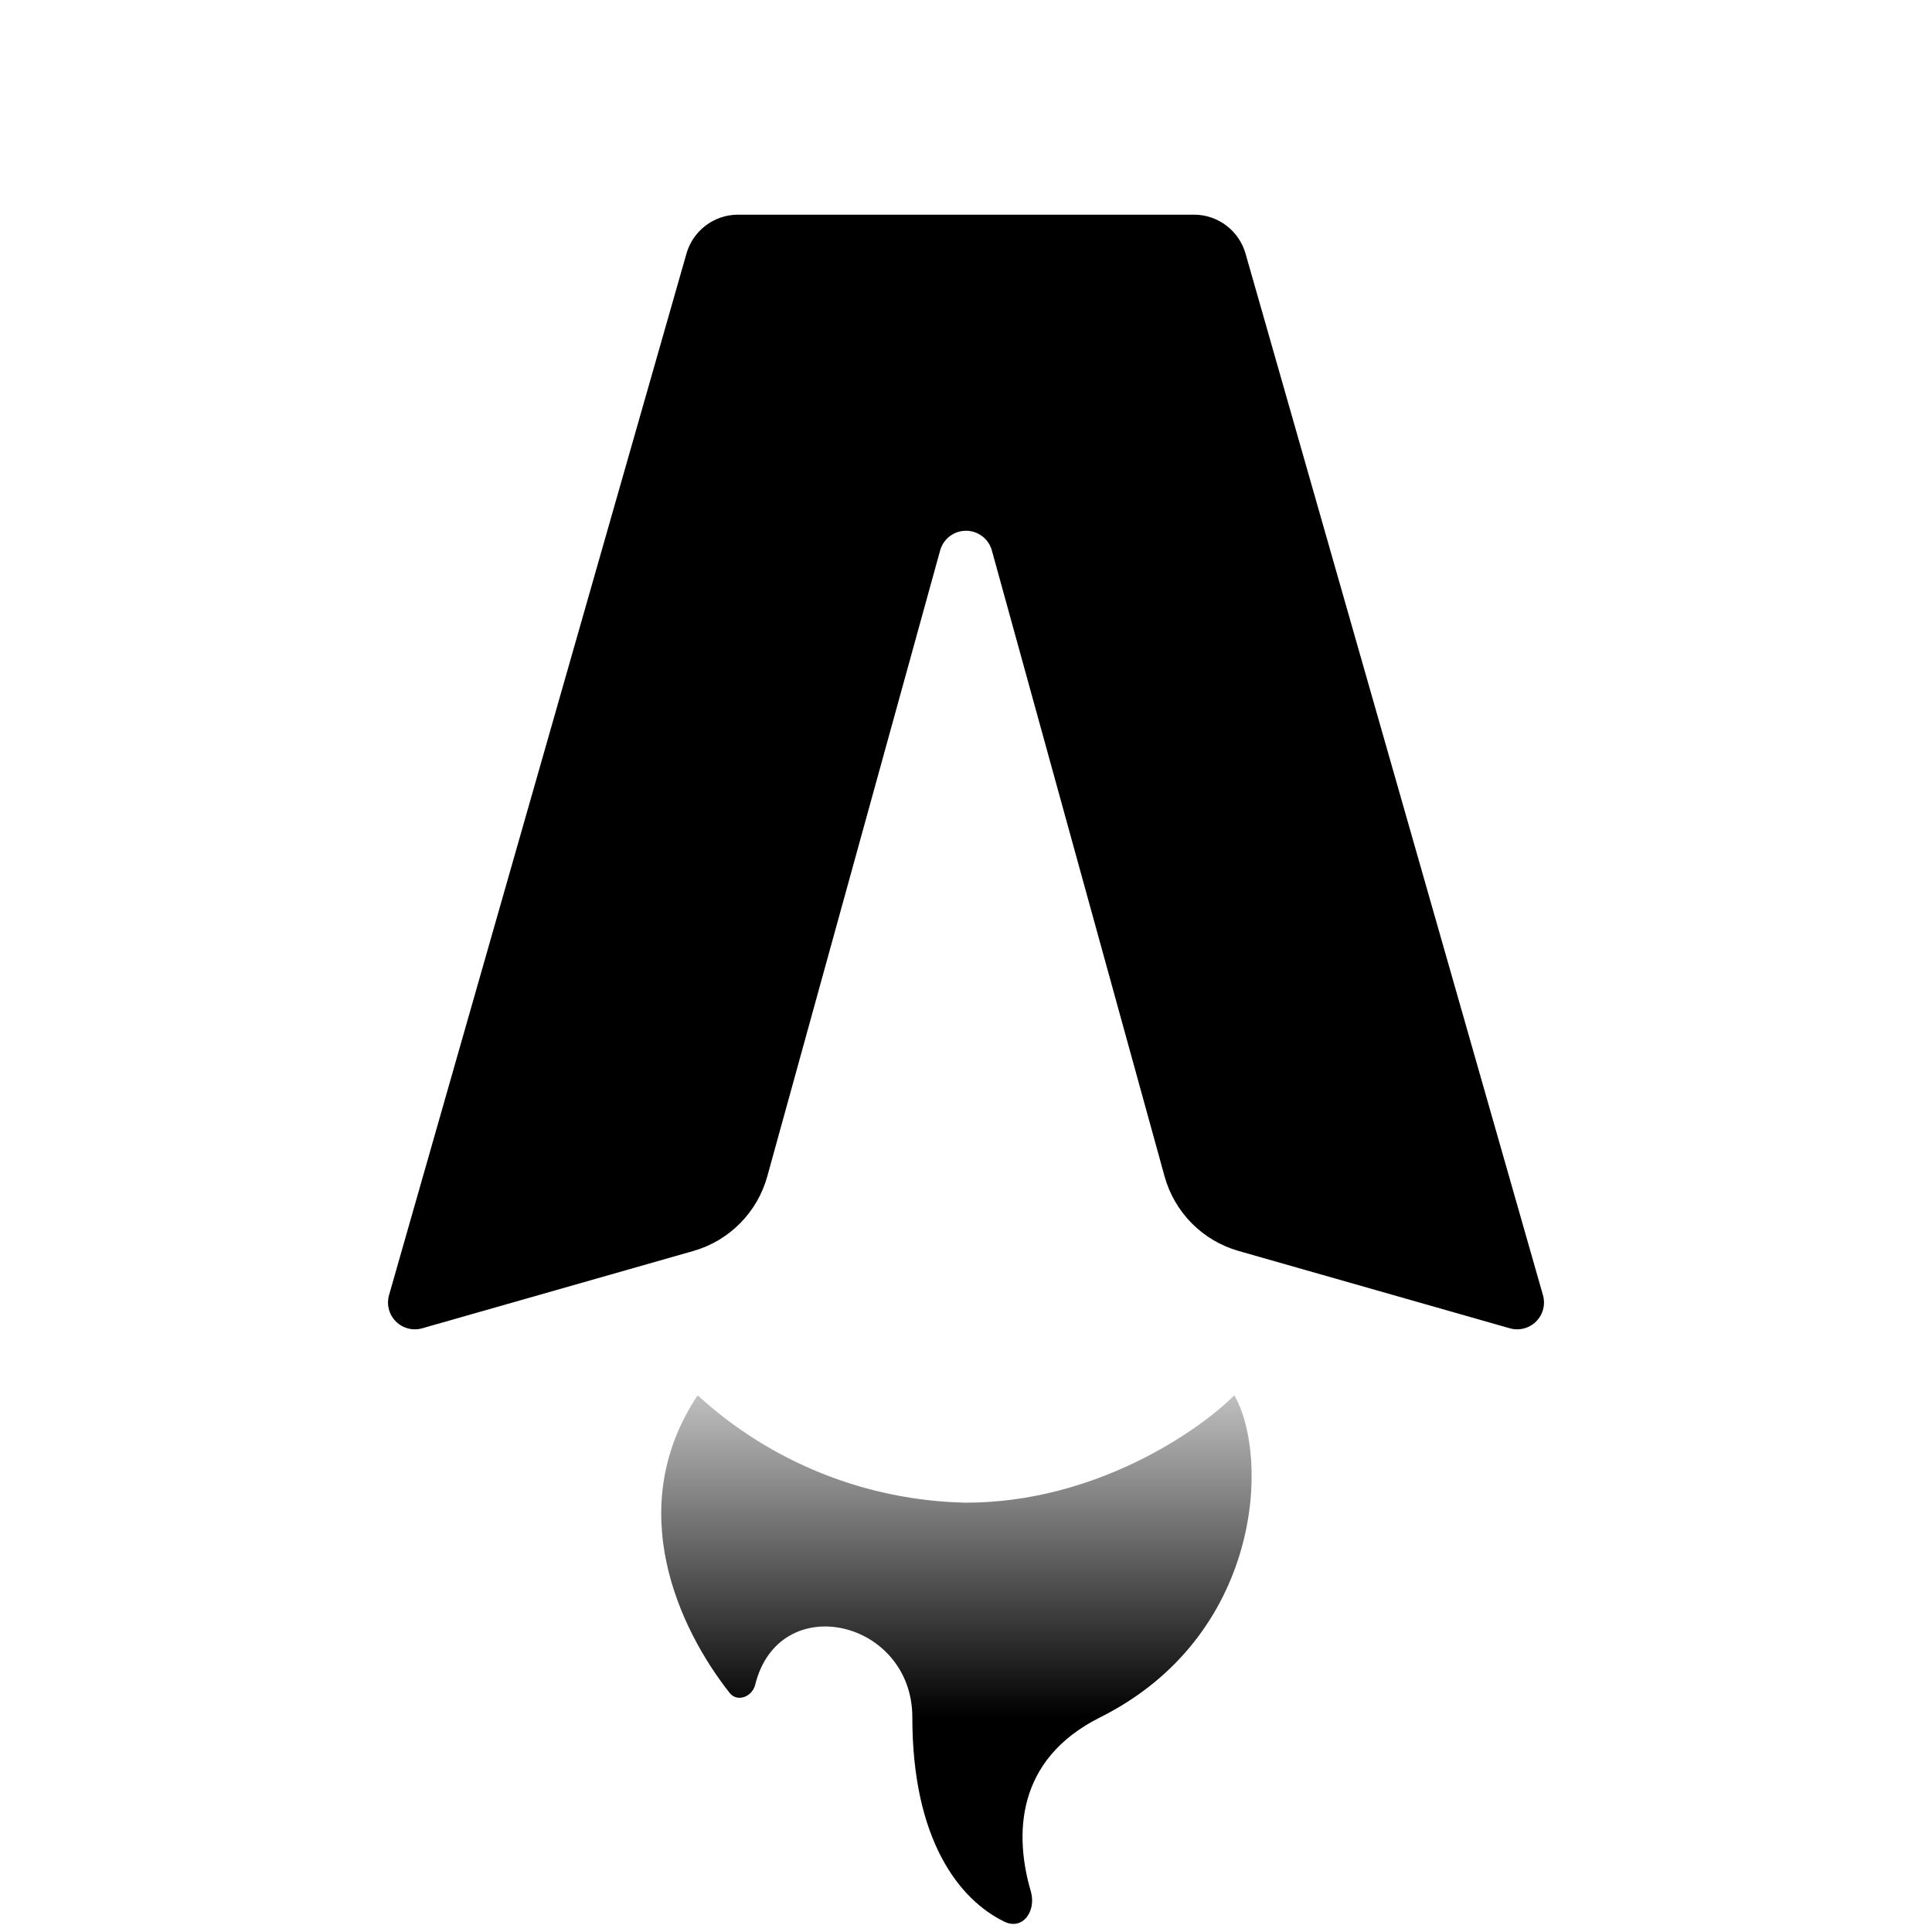
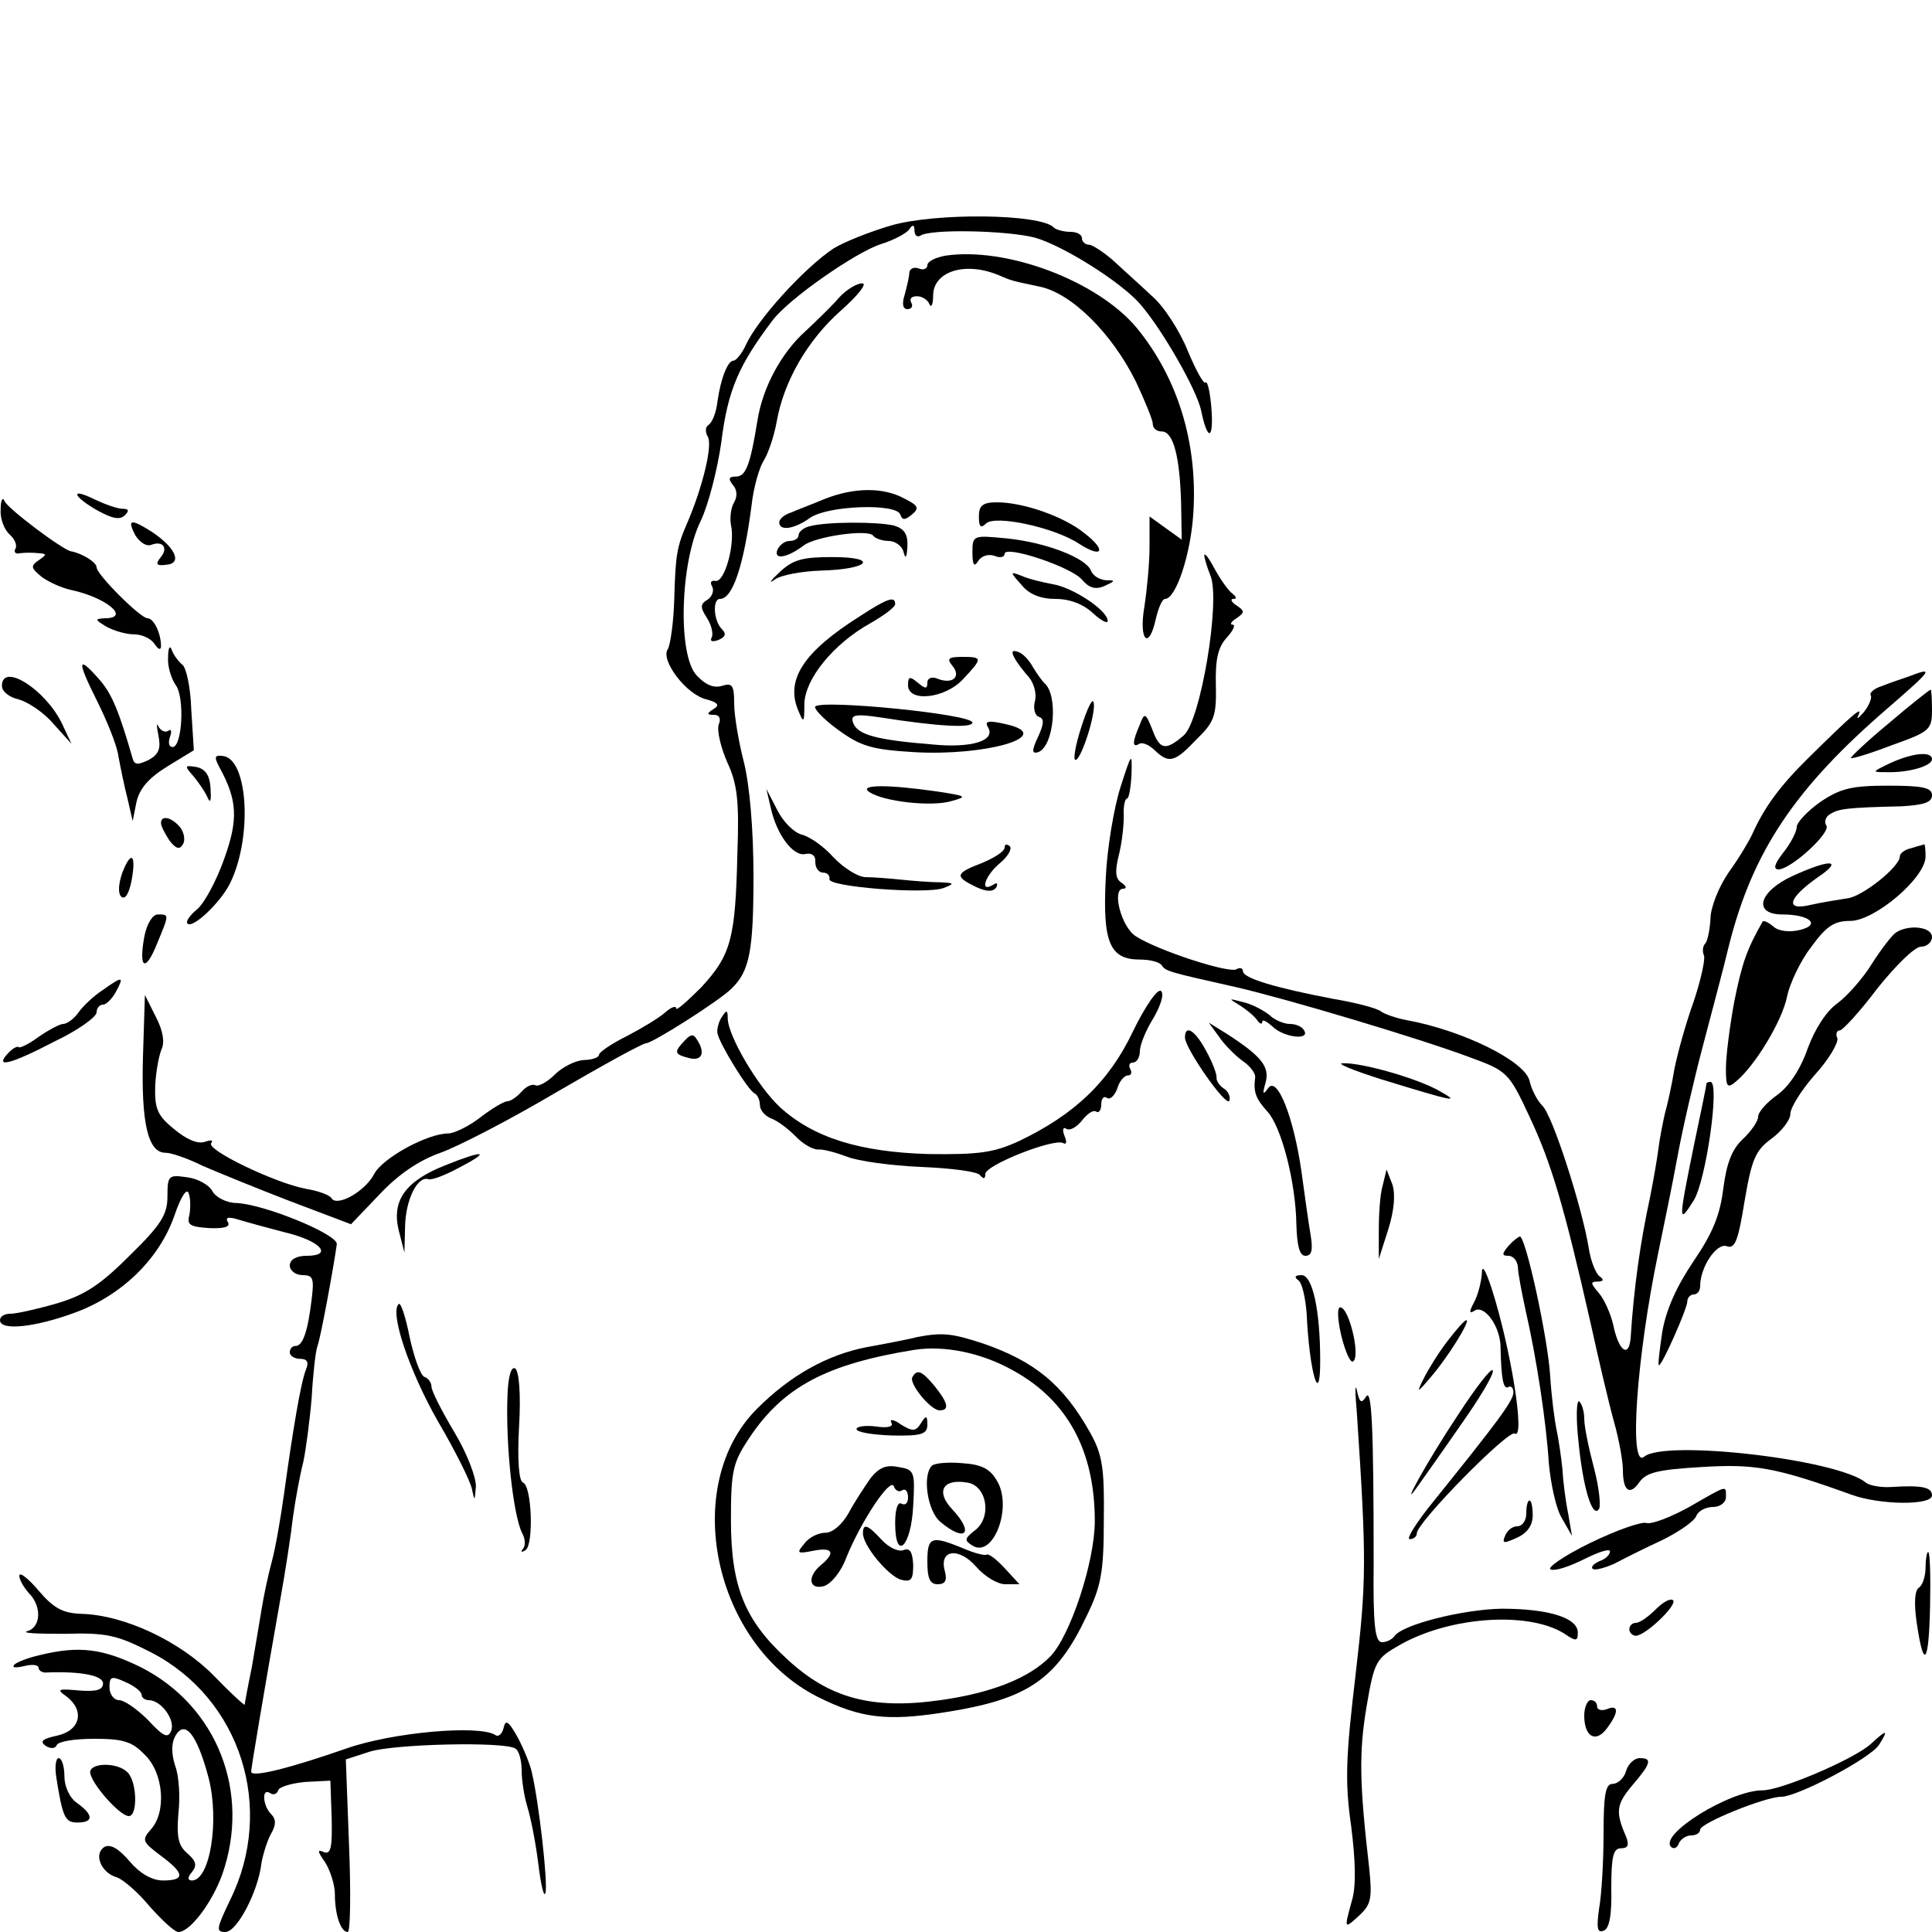
- <svg xmlns="http://www.w3.org/2000/svg" fill="none" viewBox="0 0 36 36">
-   <path fill="#000" d="M22.25 4h-8.5a1 1 0 0 0-.96.73l-5.54 19.4a.5.5 0 0 0 .62.62l5.05-1.44a2 2 0 0 0 1.38-1.4l3.22-11.66a.5.5 0 0 1 .96 0l3.22 11.67a2 2 0 0 0 1.38 1.39l5.05 1.44a.5.5 0 0 0 .62-.62l-5.54-19.4a1 1 0 0 0-.96-.73Z" />
-   <path fill="url(#gradient)" d="M18 28a7.63 7.63 0 0 1-5-2c-1.4 2.1-.35 4.35.6 5.55.14.17.41.07.47-.15.44-1.8 2.93-1.22 2.93.6 0 2.28.87 3.4 1.72 3.81.34.16.59-.2.49-.56-.31-1.05-.29-2.46 1.29-3.25 3-1.5 3.17-4.83 2.5-6-.67.67-2.6 2-5 2Z" />
-   <defs>
-     <linearGradient id="gradient" x1="16" x2="16" y1="32" y2="24" gradientUnits="userSpaceOnUse">
-       <stop stop-color="#000" />
-       <stop offset="1" stop-color="#000" stop-opacity="0" />
-     </linearGradient>
-   </defs>
-   <style>
-     @media (prefers-color-scheme:dark){:root{filter:invert(100%)}}
-   </style>
+ <svg xmlns="http://www.w3.org/2000/svg" version="1.0" width="300pt" height="300pt" viewBox="0 0 300 300" preserveAspectRatio="xMidYMid meet">
+   <g transform="translate(0,300) scale(0.1,-0.1)" fill="#000000" stroke="none">
+     <path d="M1384 2650 c-34 -10 -74 -26 -90 -36 -45 -30 -118 -110 -136 -150 -6 -13 -15 -24 -19 -24 -9 0 -20 -28 -25 -64 -2 -17 -8 -32 -14 -36 -5 -3 -5 -11 -1 -18 8 -13 -8 -78 -31 -132 -17 -39 -19 -50 -21 -120 -1 -36 -6 -71 -10 -78 -12 -17 29 -71 60 -78 18 -5 21 -9 11 -15 -11 -7 -11 -9 1 -9 8 0 11 -6 7 -15 -3 -9 3 -35 13 -58 16 -34 19 -61 16 -142 -3 -133 -10 -158 -56 -208 -22 -22 -39 -37 -39 -33 0 5 -8 2 -17 -6 -10 -9 -37 -25 -60 -37 -24 -12 -43 -25 -43 -29 0 -4 -11 -8 -24 -8 -13 -1 -33 -11 -45 -23 -12 -12 -26 -19 -30 -16 -5 2 -14 -2 -21 -10 -7 -8 -17 -15 -22 -15 -5 0 -24 -11 -42 -25 -18 -14 -41 -25 -50 -25 -32 0 -102 -38 -115 -63 -14 -27 -57 -51 -66 -38 -2 5 -21 12 -40 15 -48 9 -156 61 -147 71 4 5 -1 5 -10 2 -11 -4 -29 4 -48 20 -26 21 -30 32 -29 67 1 22 6 48 10 57 5 11 2 29 -9 50 l-17 34 -3 -96 c-3 -104 8 -149 35 -149 9 0 35 -9 57 -20 23 -10 84 -35 136 -55 l95 -36 44 46 c29 31 61 53 95 65 28 10 109 52 180 94 72 42 134 76 139 76 10 0 114 66 133 85 28 27 34 59 34 174 0 74 -6 142 -15 178 -8 31 -15 72 -15 91 0 28 -3 32 -19 27 -13 -4 -26 2 -39 16 -30 31 -26 175 6 240 12 25 26 80 32 122 10 81 27 120 80 190 25 33 128 105 168 118 20 6 40 17 44 23 5 8 8 7 8 -2 0 -7 4 -11 9 -8 16 11 136 8 178 -3 43 -12 136 -70 165 -105 34 -40 86 -131 93 -163 10 -49 20 -47 16 4 -2 24 -6 42 -9 39 -3 -3 -15 19 -28 50 -12 30 -37 69 -56 85 -18 17 -45 41 -60 55 -15 13 -32 24 -37 24 -6 0 -11 5 -11 10 0 6 -8 10 -18 10 -10 0 -22 3 -26 7 -21 21 -182 23 -252 3z" />
+     <path d="M1468 2603 c-16 -3 -28 -9 -28 -15 0 -5 -6 -8 -13 -5 -8 3 -14 0 -15 -6 0 -7 -4 -22 -7 -34 -5 -15 -3 -23 4 -23 7 0 9 5 6 10 -3 6 0 10 9 10 8 0 17 -6 19 -12 3 -7 6 -1 6 14 1 37 50 52 101 31 21 -9 21 -9 64 -18 50 -10 113 -73 150 -148 14 -30 26 -59 26 -65 0 -7 6 -12 14 -12 18 0 28 -39 30 -111 l1 -57 -25 18 -25 18 0 -47 c0 -25 -4 -67 -8 -93 -9 -53 7 -69 18 -18 4 17 10 30 14 30 17 0 40 69 44 133 7 109 -24 210 -88 288 -61 73 -202 126 -297 112z" />
+     <path d="M1303 2538 c-11 -13 -35 -36 -52 -52 -38 -34 -67 -88 -75 -140 -11 -68 -18 -86 -33 -86 -11 0 -13 -3 -5 -13 7 -8 7 -18 2 -27 -5 -8 -7 -24 -5 -35 7 -30 -10 -90 -24 -87 -7 1 -9 -2 -5 -9 3 -6 0 -15 -7 -20 -12 -7 -12 -12 -1 -29 7 -11 10 -25 7 -30 -3 -6 1 -7 10 -4 12 5 13 10 6 17 -13 13 -15 47 -3 47 20 0 37 53 49 145 3 28 12 59 19 70 7 11 16 38 20 60 11 63 48 127 100 173 26 23 41 42 33 42 -9 0 -25 -10 -36 -22z" />
+     <path d="M120 2232 c0 -4 14 -15 32 -25 22 -12 34 -15 42 -7 7 7 6 10 -4 10 -8 0 -27 7 -42 14 -16 8 -28 12 -28 8z" />
+     <path d="M1280 2225 c-19 -8 -43 -17 -52 -21 -10 -3 -18 -10 -18 -15 0 -14 23 -11 48 7 27 19 134 23 140 5 3 -9 7 -9 18 0 12 10 10 14 -12 25 -33 18 -79 17 -124 -1z" />
+     <path d="M1 2209 c-1 -15 6 -32 14 -39 8 -7 12 -17 9 -22 -3 -5 0 -9 7 -7 8 1 21 1 29 0 13 -1 13 -2 0 -11 -13 -9 -12 -12 5 -26 11 -8 31 -17 45 -20 56 -12 93 -44 53 -44 -16 -1 -16 -2 2 -13 11 -6 30 -12 43 -12 13 0 27 -7 32 -15 6 -9 10 -10 10 -3 0 19 -11 43 -21 43 -11 0 -79 68 -79 79 0 8 -23 22 -40 25 -14 3 -99 67 -103 78 -3 7 -6 1 -6 -13z" />
+     <path d="M1520 2198 c0 -16 3 -19 11 -11 14 14 106 -6 144 -31 37 -24 44 -11 9 16 -32 26 -95 48 -136 48 -22 0 -28 -5 -28 -22z" />
+     <path d="M210 2169 c7 -11 17 -18 25 -15 18 7 27 -5 14 -20 -8 -10 -6 -13 9 -11 26 2 14 27 -22 51 -33 21 -39 20 -26 -5z" />
+     <path d="M1258 2183 c-10 -2 -18 -9 -18 -14 0 -5 -6 -9 -14 -9 -8 0 -16 -7 -19 -14 -6 -16 16 -12 41 7 18 14 101 26 108 15 3 -4 14 -8 24 -8 10 0 21 -8 23 -17 3 -12 5 -9 6 8 1 20 -5 28 -21 33 -26 6 -104 6 -130 -1z" />
+     <path d="M1510 2142 c0 -20 3 -23 9 -13 5 8 16 11 25 8 9 -4 16 -2 16 3 0 14 103 -20 120 -40 11 -13 21 -16 35 -10 17 8 18 9 2 9 -10 1 -20 7 -23 15 -8 20 -71 44 -131 50 -52 5 -53 5 -53 -22z" />
+     <path d="M1210 2111 c-14 -13 -17 -18 -7 -11 9 7 42 13 72 14 75 2 91 21 17 21 -46 0 -61 -4 -82 -24z" />
+     <path d="M1870 2138 c0 -4 4 -18 10 -33 15 -41 -16 -225 -42 -247 -28 -24 -37 -23 -49 10 -10 25 -12 26 -19 7 -12 -27 -12 -37 -1 -30 5 3 16 -2 24 -10 22 -21 31 -19 65 17 28 27 31 37 30 84 -1 39 3 59 17 74 10 11 14 20 9 20 -5 0 -2 5 6 10 13 9 13 11 0 20 -8 5 -10 10 -5 10 6 0 5 3 -1 8 -6 4 -18 21 -27 37 -9 17 -16 27 -17 23z" />
+     <path d="M1586 2092 c12 -15 30 -22 53 -22 22 0 43 -8 58 -22 13 -12 23 -17 23 -12 0 16 -54 52 -86 57 -16 3 -37 8 -48 13 -18 7 -18 6 0 -14z" />
+     <path d="M1335 2043 c-87 -55 -115 -98 -96 -145 9 -22 10 -21 10 9 1 39 45 93 102 125 21 12 39 25 39 30 0 13 -12 9 -55 -19z" />
+     <path d="M261 1979 c-1 -14 5 -33 12 -43 14 -19 10 -96 -5 -96 -6 0 -7 7 -4 16 3 8 2 13 -3 9 -5 -3 -12 1 -15 7 -3 7 -3 1 0 -14 4 -20 1 -29 -15 -38 -17 -8 -22 -8 -25 2 -21 73 -32 100 -51 122 -35 40 -36 31 -5 -31 16 -32 32 -71 34 -88 3 -16 9 -46 14 -65 l8 -35 6 30 c5 21 19 37 48 55 l41 25 -4 63 c-1 35 -8 66 -14 70 -5 4 -13 14 -16 22 -3 9 -6 5 -6 -11z" />
+     <path d="M1575 1979 c4 -8 15 -22 23 -31 8 -10 12 -26 9 -37 -3 -11 0 -22 6 -24 9 -3 8 -11 -1 -31 -10 -21 -10 -27 0 -24 25 9 32 90 9 108 -3 3 -11 14 -17 24 -6 11 -16 22 -24 24 -8 3 -10 0 -5 -9z" />
+     <path d="M1479 1966 c14 -17 0 -29 -23 -20 -9 4 -16 1 -16 -6 0 -10 -3 -10 -15 0 -12 10 -15 10 -15 -4 0 -27 58 -21 86 10 30 32 30 34 -2 34 -22 0 -24 -3 -15 -14z" />
+     <path d="M2965 1950 c-11 -4 -30 -10 -42 -15 -13 -4 -21 -11 -18 -15 2 -4 -3 -16 -11 -26 -9 -10 -12 -12 -8 -4 7 15 -11 -1 -76 -65 -46 -45 -70 -78 -89 -120 -5 -11 -21 -38 -37 -60 -15 -22 -28 -54 -28 -72 -1 -18 -5 -35 -8 -38 -4 -4 -5 -12 -2 -19 2 -6 -5 -38 -16 -71 -12 -33 -25 -80 -30 -105 -4 -25 -11 -56 -15 -70 -3 -14 -8 -38 -10 -55 -2 -16 -8 -50 -13 -75 -15 -69 -25 -140 -30 -218 -3 -32 -19 -19 -27 21 -4 17 -14 40 -23 50 -12 14 -13 17 -1 17 9 0 10 3 3 8 -6 4 -14 24 -17 44 -10 62 -56 206 -72 221 -8 8 -17 25 -20 39 -8 31 -104 78 -191 94 -16 3 -33 9 -39 13 -5 5 -39 14 -75 20 -89 17 -140 32 -140 43 0 5 -5 6 -10 3 -11 -7 -122 29 -156 51 -23 14 -38 74 -20 74 6 0 5 4 -2 9 -10 6 -11 17 -5 42 5 19 8 46 8 62 -1 15 2 27 5 27 3 0 6 17 7 38 1 35 0 33 -17 -20 -10 -31 -21 -95 -23 -142 -5 -99 6 -126 53 -126 16 0 31 -4 34 -9 6 -9 9 -10 116 -34 78 -18 283 -79 363 -109 57 -21 60 -23 92 -92 34 -72 54 -140 95 -321 12 -55 28 -123 36 -152 8 -28 14 -62 14 -75 0 -34 11 -41 26 -19 11 15 30 19 96 23 82 5 114 0 233 -43 44 -16 125 -17 125 -1 0 13 -17 16 -63 13 -16 -1 -34 2 -40 7 -44 36 -312 67 -344 40 -24 -20 -12 154 22 317 8 39 22 106 30 150 8 44 26 121 39 170 13 50 32 120 41 158 37 146 103 244 247 368 68 59 72 64 33 49z" />
+     <path d="M3 1935 c0 -9 12 -18 26 -21 14 -4 39 -20 54 -38 l28 -31 -15 32 c-26 53 -93 95 -93 58z" />
+     <path d="M2933 1877 c-34 -28 -60 -53 -59 -54 1 -2 30 7 64 20 59 21 62 24 62 55 0 17 -1 32 -2 31 -2 0 -31 -23 -65 -52z" />
+     <path d="M1679 1871 c-9 -28 -13 -51 -9 -51 9 0 33 75 28 90 -2 6 -10 -11 -19 -39z" />
+     <path d="M1266 1903 c-3 -3 13 -20 35 -36 36 -26 52 -31 120 -35 109 -6 214 24 147 42 -32 8 -40 7 -34 -3 13 -21 -25 -33 -86 -27 -87 7 -116 15 -123 33 -5 13 2 15 42 9 89 -14 143 -17 143 -8 0 13 -233 36 -244 25z" />
+     <path d="M341 1808 c28 -51 29 -81 7 -142 -12 -34 -31 -69 -42 -78 -11 -9 -18 -19 -15 -22 8 -9 53 34 67 64 34 71 27 190 -11 196 -14 2 -15 -1 -6 -18z" />
+     <path d="M2935 1815 c-29 -14 -29 -14 -5 -14 35 -1 70 10 70 20 0 13 -30 10 -65 -6z" />
+     <path d="M301 1794 c9 -11 19 -26 22 -34 4 -8 5 -2 4 15 -1 21 -8 31 -22 34 -19 3 -19 2 -4 -15z" />
+     <path d="M1350 1770 c23 -15 97 -23 127 -14 26 7 24 8 -22 15 -76 11 -123 11 -105 -1z" />
+     <path d="M2827 1755 c-20 -14 -37 -32 -37 -39 0 -7 -9 -25 -21 -40 -14 -18 -16 -26 -7 -26 20 1 81 57 74 68 -4 6 -1 14 6 18 13 8 25 10 111 12 34 2 47 6 47 17 0 12 -14 15 -68 15 -56 0 -74 -4 -105 -25z" />
+     <path d="M1197 1745 c9 -41 35 -76 54 -71 10 2 16 -3 15 -13 0 -8 5 -16 12 -16 6 0 11 -4 10 -10 -4 -12 149 -24 177 -14 18 7 17 8 -5 9 -14 0 -41 2 -60 4 -19 2 -45 4 -57 4 -12 1 -34 15 -49 31 -15 17 -37 32 -49 35 -12 3 -29 20 -38 38 l-17 33 7 -30z" />
+     <path d="M250 1722 c0 -5 6 -16 13 -27 10 -13 16 -15 21 -6 4 6 2 18 -4 26 -13 16 -30 20 -30 7z" />
+     <path d="M1560 1684 c0 -6 -16 -16 -35 -24 -42 -16 -43 -21 -10 -37 17 -8 27 -8 32 -1 3 7 1 8 -5 4 -22 -13 -12 15 11 34 12 10 19 22 15 26 -5 4 -8 3 -8 -2z" />
+     <path d="M2968 1683 c-10 -2 -18 -8 -18 -13 0 -16 -59 -63 -82 -65 -13 -2 -38 -6 -56 -10 -41 -10 -36 10 11 43 40 27 20 29 -39 2 -53 -24 -63 -60 -16 -60 42 0 60 -16 27 -24 -16 -4 -33 -2 -41 5 -8 7 -15 10 -17 8 -25 -44 -32 -65 -44 -124 -7 -38 -13 -85 -13 -104 0 -29 2 -32 16 -20 30 25 72 95 79 132 4 19 20 54 37 76 24 33 36 41 61 41 38 0 117 67 117 100 0 11 -1 19 -2 19 -2 -1 -11 -3 -20 -6z" />
+     <path d="M190 1645 c-6 -17 -7 -32 -2 -37 6 -6 12 4 16 23 8 42 0 50 -14 14z" />
+     <path d="M224 1545 c-9 -50 2 -55 20 -10 19 46 19 45 1 45 -8 0 -17 -14 -21 -35z" />
+     <path d="M2944 1552 c-6 -4 -23 -26 -37 -48 -14 -23 -39 -51 -54 -62 -17 -12 -35 -40 -46 -70 -11 -32 -29 -59 -47 -72 -17 -12 -30 -27 -30 -34 0 -7 -11 -23 -24 -35 -17 -16 -25 -38 -30 -76 -5 -41 -16 -69 -46 -113 -27 -40 -43 -76 -49 -111 -4 -28 -7 -51 -5 -51 5 0 44 88 44 99 0 6 5 11 10 11 6 0 10 6 10 13 0 29 25 67 41 62 13 -5 18 8 28 70 11 65 17 79 42 97 16 12 29 29 29 38 0 10 17 37 38 61 22 24 37 50 35 57 -3 6 -1 12 4 12 4 0 31 29 58 65 28 35 58 65 68 65 9 0 17 7 17 15 0 16 -36 20 -56 7z" />
+     <path d="M160 1463 c-14 -9 -31 -25 -38 -35 -7 -10 -18 -18 -24 -18 -5 0 -22 -9 -38 -20 -15 -11 -29 -18 -31 -16 -2 2 -10 -2 -17 -10 -21 -23 4 -17 73 19 36 17 65 38 65 45 0 6 4 12 10 12 5 0 14 9 20 20 13 24 11 25 -20 3z" />
+     <path d="M1759 1398 c-37 -78 -91 -129 -177 -170 -39 -18 -63 -21 -140 -20 -106 3 -178 25 -230 72 -35 32 -82 112 -82 139 0 13 -2 13 -9 2 -5 -7 -8 -19 -7 -25 2 -15 48 -90 58 -94 4 -2 8 -10 8 -18 0 -8 8 -17 18 -21 9 -3 26 -16 37 -27 11 -12 27 -21 35 -21 8 1 29 -5 45 -11 17 -7 69 -14 115 -16 47 -2 88 -7 92 -13 5 -6 8 -6 8 2 0 14 107 56 121 48 5 -3 6 2 2 11 -4 10 -2 15 3 11 6 -3 16 3 24 13 8 10 17 17 22 14 4 -3 8 2 8 11 0 9 4 14 9 10 5 -3 12 4 16 15 3 11 11 20 16 20 6 0 7 5 4 10 -3 6 -1 10 4 10 6 0 11 8 11 18 0 9 9 32 21 51 11 19 17 37 12 42 -5 5 -24 -22 -44 -63z" />
+     <path d="M1925 1439 c11 -7 23 -17 27 -23 4 -6 8 -7 8 -3 0 5 7 1 16 -7 17 -17 59 -22 49 -6 -3 6 -13 10 -22 10 -9 0 -24 6 -32 14 -9 7 -27 17 -41 20 -23 6 -23 6 -5 -5z" />
+     <path d="M1893 1390 c8 -12 25 -29 36 -37 12 -8 21 -20 20 -26 -3 -23 1 -33 19 -53 22 -24 44 -110 45 -175 1 -34 5 -49 14 -49 10 0 12 9 8 33 -3 17 -9 61 -14 97 -12 85 -38 151 -52 130 -8 -11 -9 -9 -4 8 7 25 -5 41 -59 76 l-29 18 16 -22z" />
+     <path d="M1063 1384 c-17 -18 -16 -21 7 -27 20 -5 26 8 12 29 -5 9 -10 8 -19 -2z" />
+     <path d="M1840 1389 c0 -17 65 -110 69 -98 2 6 -2 15 -9 19 -6 4 -11 11 -11 16 1 5 -6 24 -16 42 -17 32 -33 42 -33 21z" />
+     <path d="M2145 1324 c114 -35 124 -37 90 -18 -33 19 -119 44 -150 43 -11 0 16 -11 60 -25z" />
+     <path d="M2650 1318 c0 -2 -9 -46 -20 -98 -24 -118 -24 -122 0 -84 19 30 41 184 26 184 -3 0 -6 -1 -6 -2z" />
+     <path d="M690 1190 c-60 -24 -82 -54 -71 -100 l9 -35 1 41 c1 41 19 78 36 73 6 -2 28 7 50 19 48 25 37 27 -25 2z" />
+     <path d="M260 1142 c0 -28 -10 -44 -58 -91 -46 -46 -70 -62 -114 -75 -31 -9 -63 -16 -72 -16 -9 0 -16 -4 -16 -10 0 -17 55 -11 117 12 73 27 131 84 154 151 10 29 19 43 22 34 3 -8 3 -23 1 -34 -4 -15 1 -18 31 -20 23 -1 33 2 29 9 -5 8 1 9 17 4 13 -4 46 -13 73 -20 54 -13 74 -36 32 -36 -16 0 -26 -6 -26 -15 0 -8 9 -15 20 -15 16 0 18 -5 14 -37 -6 -51 -14 -73 -25 -73 -5 0 -9 -4 -9 -10 0 -5 7 -10 16 -10 11 0 14 -5 9 -17 -8 -20 -20 -92 -34 -193 -5 -36 -13 -83 -19 -105 -6 -22 -13 -56 -16 -75 -3 -19 -10 -59 -15 -89 -6 -29 -11 -56 -11 -58 0 -2 -22 18 -48 45 -52 53 -138 94 -205 96 -29 1 -43 8 -67 36 -16 19 -30 30 -30 23 0 -6 7 -18 15 -27 20 -20 19 -53 -3 -59 -9 -3 17 -4 58 -4 66 2 82 -2 135 -29 139 -72 193 -242 122 -385 -21 -44 -22 -49 -7 -49 18 0 51 63 56 107 2 12 8 32 14 44 9 15 9 24 1 32 -13 13 -15 41 -2 33 5 -4 11 -2 13 4 1 5 20 11 42 13 l39 2 2 -58 c1 -45 -1 -57 -12 -53 -11 5 -10 1 2 -16 8 -13 15 -35 15 -49 0 -32 9 -59 20 -59 4 0 5 60 2 134 l-5 134 37 12 c38 12 208 16 226 5 6 -3 10 -19 10 -34 0 -15 4 -41 9 -57 5 -16 13 -56 17 -89 4 -33 9 -53 11 -44 4 15 -10 139 -21 186 -2 11 -12 36 -22 55 -14 25 -19 29 -22 15 -2 -9 -8 -15 -13 -11 -26 16 -160 4 -231 -21 -86 -30 -148 -46 -148 -36 0 6 22 136 45 266 8 44 17 103 20 130 4 28 11 66 16 85 4 19 10 64 13 100 2 36 6 72 9 80 5 13 25 122 30 158 2 15 -112 62 -156 64 -15 0 -32 9 -37 18 -5 10 -23 20 -40 22 -28 4 -30 3 -30 -30z" />
+     <path d="M2147 1159 c-4 -13 -6 -44 -6 -69 l0 -45 15 47 c9 29 11 54 6 69 l-9 23 -6 -25z" />
+     <path d="M2342 1065 c-10 -12 -10 -15 0 -15 8 0 14 -8 15 -17 0 -10 6 -40 12 -68 17 -74 32 -173 36 -237 3 -32 11 -70 20 -85 l16 -28 -6 35 c-4 19 -8 51 -9 70 -2 19 -6 46 -9 60 -3 14 -8 52 -10 85 -4 60 -38 215 -47 215 -3 -1 -11 -7 -18 -15z" />
+     <path d="M2301 1022 c-1 -13 -6 -33 -12 -44 -8 -15 -8 -19 1 -13 15 9 39 -24 40 -55 1 -49 4 -68 12 -64 4 3 8 -1 8 -8 0 -13 -24 -45 -123 -168 -27 -33 -44 -60 -38 -60 6 0 11 4 11 9 0 17 142 161 152 155 17 -11 -6 133 -36 226 -10 30 -15 37 -15 22z" />
+     <path d="M2016 1012 c6 -4 11 -27 13 -52 4 -90 21 -148 21 -73 0 79 -12 133 -29 133 -10 0 -12 -3 -5 -8z" />
+     <path d="M619 975 c-14 -13 16 -103 61 -182 27 -46 51 -94 53 -106 4 -19 4 -18 6 5 0 15 -14 52 -34 85 -19 32 -35 63 -35 70 0 6 -5 13 -11 15 -6 2 -16 30 -23 62 -6 31 -14 55 -17 51z" />
+     <path d="M2083 925 c6 -24 14 -42 18 -39 12 7 -6 84 -20 84 -5 0 -4 -20 2 -45z" />
+     <path d="M2248 918 c-14 -18 -30 -44 -37 -58 -12 -24 -11 -24 11 2 26 30 62 88 55 88 -3 0 -16 -15 -29 -32z" />
+     <path d="M1425 924 c-11 -3 -47 -10 -80 -16 -61 -12 -118 -44 -169 -95 -120 -119 -69 -366 94 -448 66 -33 107 -38 196 -24 129 20 174 50 221 149 23 47 27 69 27 150 1 80 -2 101 -21 135 -42 75 -86 111 -167 139 -49 16 -63 17 -101 10z m148 -52 c84 -46 127 -124 127 -234 0 -63 -38 -178 -69 -210 -33 -34 -92 -57 -171 -68 -106 -15 -172 3 -237 63 -67 61 -88 114 -88 217 0 77 3 89 29 128 53 79 120 114 256 136 46 7 103 -4 153 -32z" />
+     <path d="M1417 862 c-7 -9 28 -52 42 -52 16 0 13 12 -8 38 -20 24 -27 26 -34 14z" />
+     <path d="M1384 791 c4 -6 -5 -9 -24 -6 -16 2 -30 0 -30 -4 0 -5 25 -9 55 -10 46 -1 55 2 55 17 0 14 -2 15 -10 2 -8 -13 -13 -13 -31 -2 -11 8 -18 9 -15 3z" />
+     <path d="M1352 705 c-9 -13 -25 -37 -34 -54 -10 -18 -25 -31 -36 -31 -11 0 -26 -7 -33 -17 -13 -15 -11 -16 14 -11 30 6 35 -3 12 -22 -22 -18 -19 -39 4 -33 11 3 27 22 35 44 23 57 69 126 74 111 2 -6 8 -10 13 -6 5 3 9 -2 9 -11 0 -9 -4 -13 -10 -10 -6 4 -10 -9 -10 -30 0 -61 25 -37 28 27 3 53 2 56 -23 60 -19 4 -30 -1 -43 -17z" />
+     <path d="M1447 724 c-15 -15 -7 -70 13 -87 39 -33 54 -18 18 20 -25 27 -14 47 23 41 32 -4 40 -55 12 -75 -15 -12 -16 -15 -3 -23 32 -20 62 58 39 99 -11 20 -24 27 -55 29 -22 2 -43 0 -47 -4z" />
+     <path d="M1340 619 c0 -19 39 -66 59 -72 16 -4 19 0 19 23 -1 20 -5 27 -15 23 -8 -3 -23 4 -34 16 -22 24 -29 26 -29 10z" />
+     <path d="M1440 575 c0 -26 4 -35 16 -35 12 0 15 6 11 21 -9 33 22 37 49 6 13 -15 33 -27 45 -27 l22 0 -23 25 c-13 14 -25 23 -28 21 -2 -2 -19 2 -37 10 -49 20 -55 18 -55 -21z" />
+     <path d="M788 833 c-3 -78 9 -187 23 -214 5 -9 5 -20 1 -24 -4 -5 -2 -6 4 -2 13 8 10 100 -4 105 -6 2 -9 33 -6 87 3 50 0 86 -6 90 -6 4 -11 -12 -12 -42z" />
+     <path d="M2264 803 c-48 -72 -94 -156 -62 -110 7 10 37 52 66 94 29 41 52 79 50 85 -2 5 -26 -26 -54 -69z" />
+     <path d="M2107 805 c15 -227 15 -259 -2 -405 -15 -126 -17 -166 -7 -235 7 -55 8 -95 1 -117 -12 -44 -12 -44 12 -22 18 17 20 26 15 74 -15 130 -16 179 -4 250 12 71 15 75 52 96 78 44 198 52 254 18 19 -13 22 -13 22 1 0 23 -46 37 -118 37 -61 -1 -156 -25 -167 -43 -4 -5 -12 -9 -19 -9 -11 0 -14 27 -13 123 0 213 -3 273 -12 258 -7 -11 -10 -9 -14 10 -3 13 -3 -3 0 -36z" />
+     <path d="M2451 762 c7 -73 22 -121 32 -105 3 5 0 34 -8 64 -8 30 -15 64 -15 76 0 12 -4 24 -8 27 -4 2 -5 -26 -1 -62z" />
+     <path d="M2623 660 c-29 -16 -58 -27 -66 -25 -7 3 -47 -11 -88 -31 -41 -20 -68 -39 -61 -41 7 -3 30 5 52 16 22 11 40 17 40 12 0 -5 -7 -12 -16 -15 -9 -4 -14 -9 -11 -12 3 -3 18 1 34 8 15 8 49 25 75 37 26 13 49 29 52 37 3 8 15 14 26 14 11 0 20 7 20 15 0 19 4 20 -57 -15z" />
+     <path d="M2370 650 c0 -11 -6 -20 -14 -20 -8 0 -16 -7 -19 -15 -5 -12 -2 -12 18 -3 16 7 25 19 25 35 0 12 -2 23 -5 23 -3 0 -5 -9 -5 -20z" />
+     <path d="M2990 566 c0 -14 -5 -28 -10 -31 -7 -4 -8 -25 -4 -53 11 -76 19 -67 21 23 1 47 0 85 -3 85 -2 0 -4 -11 -4 -24z" />
+     <path d="M2571 501 c-12 -12 -25 -21 -31 -21 -5 0 -10 -4 -10 -10 0 -5 5 -10 10 -10 15 0 65 48 58 55 -4 4 -16 -3 -27 -14z" />
+     <path d="M62 430 c-18 -4 -36 -11 -40 -15 -4 -5 3 -5 16 -2 12 3 22 2 22 -3 0 -4 6 -8 13 -7 54 2 87 -5 87 -17 0 -10 -10 -13 -37 -11 -33 3 -36 2 -20 -9 29 -22 22 -53 -14 -61 -23 -5 -28 -9 -18 -16 8 -5 15 -4 17 1 2 6 28 10 58 10 45 0 59 -4 79 -25 29 -28 34 -89 9 -116 -14 -16 -13 -19 15 -40 38 -28 39 -39 4 -39 -17 0 -36 11 -52 30 -17 20 -30 27 -39 22 -17 -11 -5 -40 19 -47 10 -3 34 -24 52 -46 19 -21 38 -39 44 -39 18 0 52 45 68 89 45 128 -8 262 -126 322 -59 29 -96 34 -157 19z m158 -62 c0 -4 5 -8 11 -8 19 0 41 -30 35 -47 -5 -13 -12 -10 -36 16 -17 17 -37 31 -45 31 -8 0 -15 9 -15 20 0 17 3 18 25 8 14 -6 25 -15 25 -20z m104 -129 c17 -67 2 -159 -26 -159 -7 0 -7 5 0 13 8 10 7 17 -7 29 -14 12 -17 25 -14 62 3 25 1 59 -5 74 -6 19 -6 35 0 46 15 27 34 3 52 -65z" />
+     <path d="M2460 336 c0 -33 18 -43 35 -20 19 25 19 38 0 30 -8 -3 -15 -1 -15 4 0 6 -4 10 -10 10 -5 0 -10 -11 -10 -24z" />
+     <path d="M2905 292 c-25 -23 -139 -72 -168 -72 -51 0 -162 -69 -142 -88 4 -4 10 -1 12 6 3 6 11 12 19 12 8 0 14 4 14 9 0 10 101 51 126 51 25 0 139 60 152 81 15 24 12 24 -13 1z" />
+     <path d="M87 243 c10 -65 14 -73 33 -73 26 0 25 12 0 30 -12 8 -20 26 -20 42 0 15 -4 28 -9 28 -4 0 -6 -12 -4 -27z" />
+     <path d="M2525 250 c-3 -11 -13 -20 -21 -20 -11 0 -14 -17 -14 -77 0 -43 -3 -95 -7 -117 -4 -29 -3 -38 7 -34 9 3 13 24 12 66 0 49 3 62 15 62 11 0 13 5 8 18 -17 39 -15 50 9 79 30 35 32 43 12 43 -8 0 -18 -9 -21 -20z" />
+     <path d="M140 248 c1 -17 46 -68 60 -68 14 0 13 53 -2 68 -16 16 -58 15 -58 0z" />
+   </g>
</svg>
